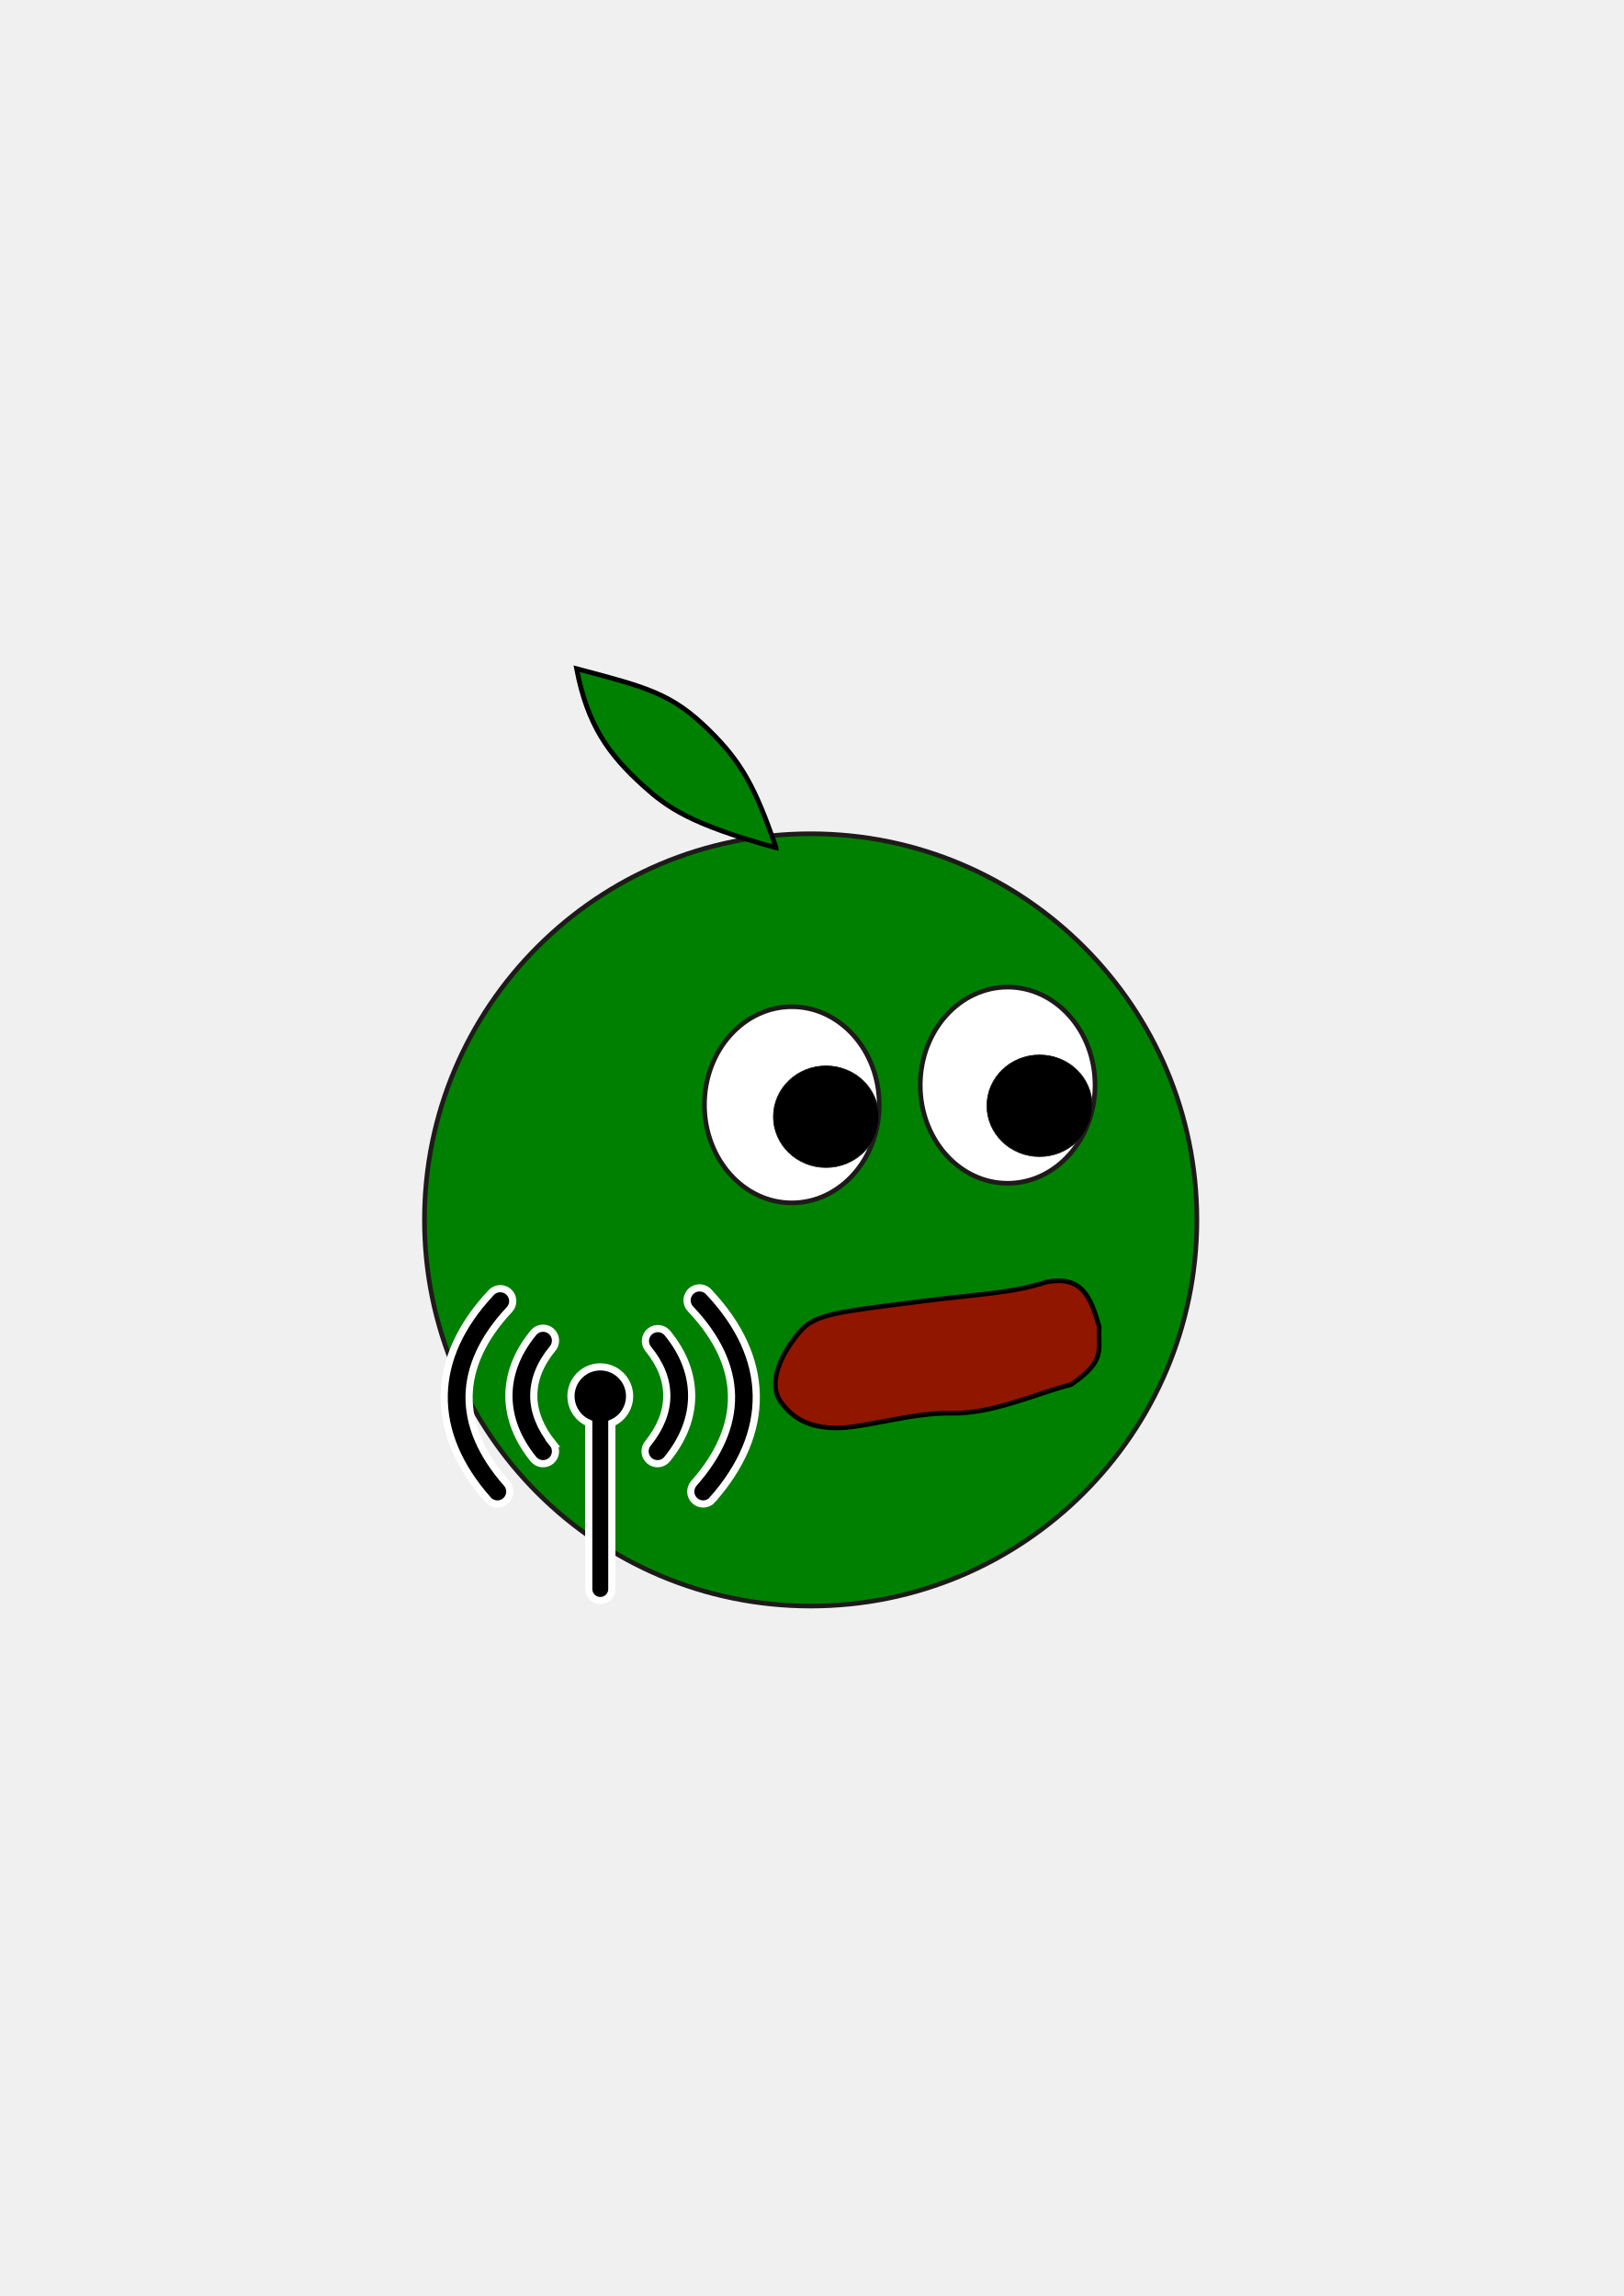
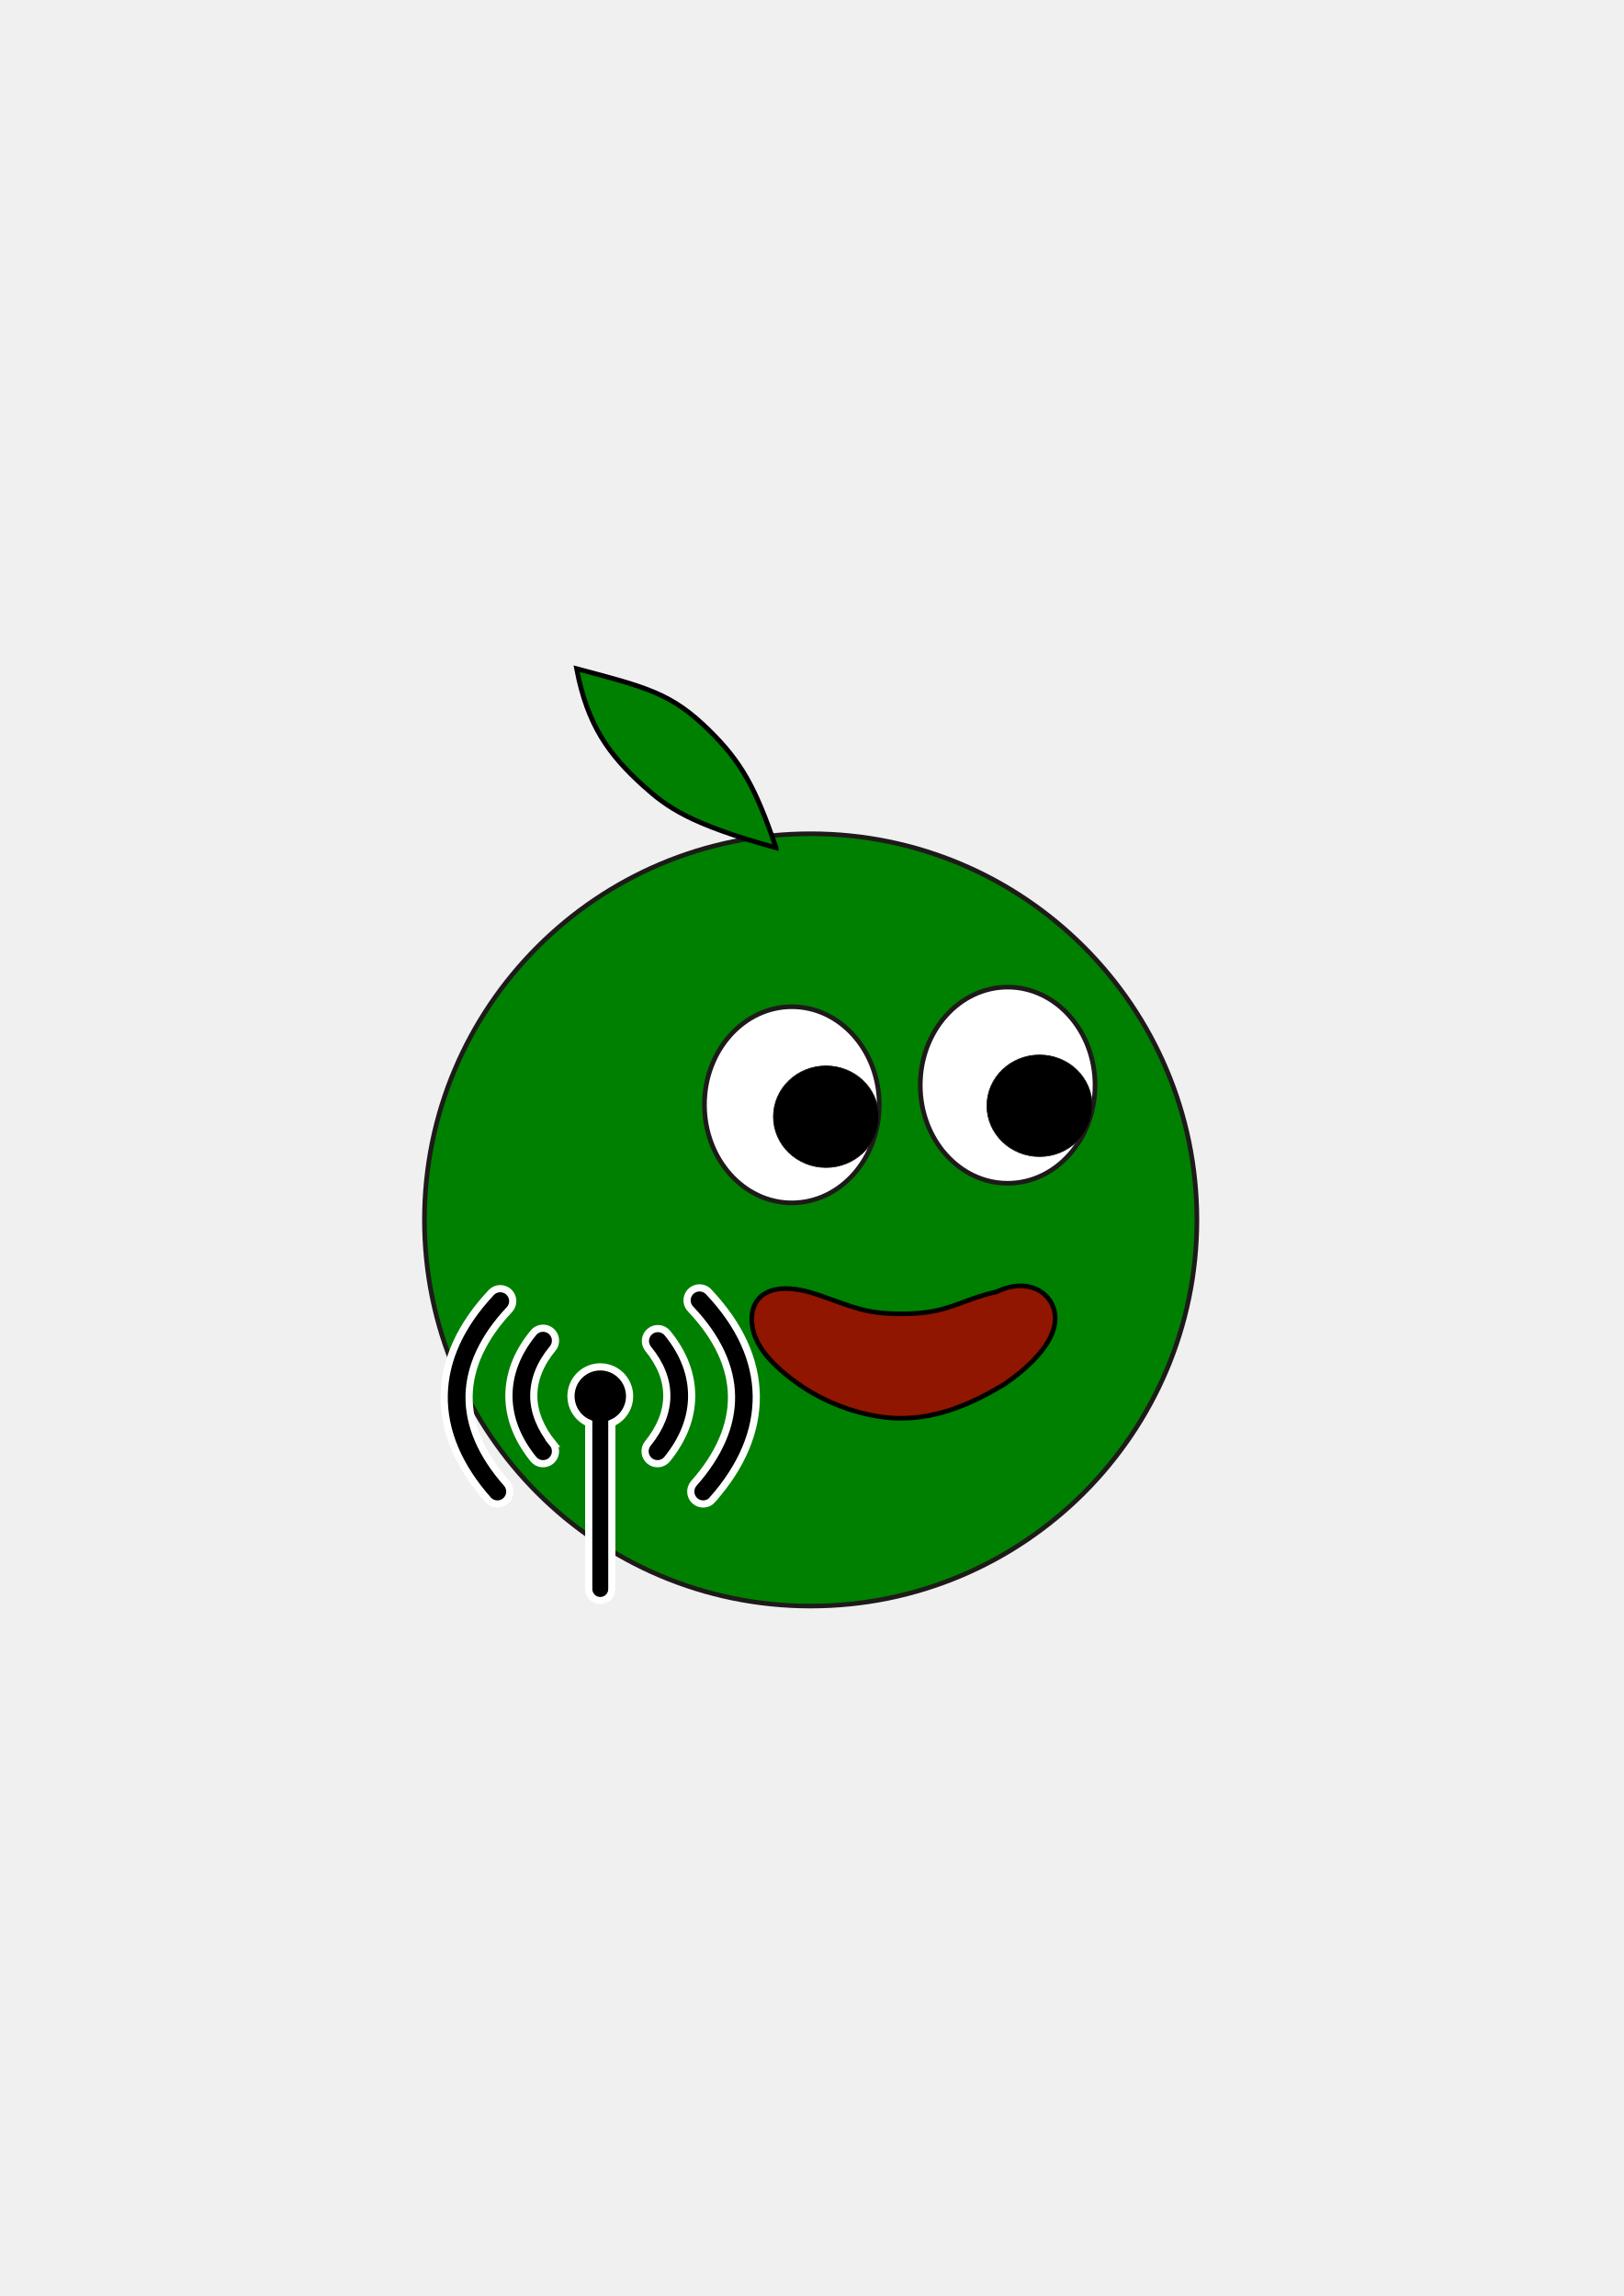
<svg xmlns="http://www.w3.org/2000/svg" width="210mm" height="297mm" viewBox="0 0 210 297" version="1.1" id="svg5" xml:space="preserve">
  <defs id="defs2">
    <linearGradient id="linearGradient13268">
      <stop style="stop-color:#eaeaea;stop-opacity:1;" offset="0" id="stop13266" />
    </linearGradient>
  </defs>
  <g id="layer1">
    <circle style="fill:#008000;stroke:#1e1a1a;stroke-width:0.6;stroke-linejoin:bevel;stroke-miterlimit:3.4;stroke-dasharray:none" id="path577" cx="104.847" cy="157.801" r="49.951" />
    <ellipse style="fill:#ffffff;stroke:#1e1a1a;stroke-width:0.6;stroke-linejoin:bevel;stroke-miterlimit:3.4;stroke-dasharray:none" id="path789" cx="130.324" cy="140.375" rx="11.302" ry="12.686" />
    <ellipse style="fill:#ffffff;stroke:#1e1a1a;stroke-width:0.6;stroke-linejoin:bevel;stroke-miterlimit:3.4;stroke-dasharray:none" id="path789-0" cx="102.414" cy="142.912" rx="11.302" ry="12.686" />
-     <path style="fill:#901600;fill-opacity:1;stroke:#000000;stroke-width:0.6;stroke-linecap:butt;stroke-linejoin:miter;stroke-dasharray:none;stroke-opacity:1" d="m 135.293,165.847 c -4.417,1.46 -9.071,1.576 -16.056,2.474 -10.801,1.388 -13.755,1.622 -15.703,3.85 -2.542,2.908 -4.306,6.768 -2.522,9.207 1.555,2.126 3.656,3.337 7.228,3.337 3.572,0 9.726,-1.996 14.679,-1.901 5.582,0.107 11.222,-2.617 15.618,-3.716 4.637,-3.188 3.413,-4.48 3.638,-7.429 -1.137,-4.023 -2.288,-6.706 -6.882,-5.823 z" id="path1369" />
+     <path style="fill:#901600;fill-opacity:1;stroke:#000000;stroke-width:0.6;stroke-linecap:butt;stroke-linejoin:miter;stroke-dasharray:none;stroke-opacity:1" d="m 128.897,167.103 c -4.745,1.061 -6.215,2.807 -11.985,2.849 -4.801,0.035 -6.321,-0.785 -10.956,-2.409 -6.083,-2.131 -8.793,-0 -8.73,3.185 0.054,2.744 1.905,5.32 5.887,8.193 3.835,2.767 9.011,4.532 13.341,4.54 4.861,0.009 9.185,-1.823 13.489,-4.432 3.71,-2.55 6.827,-5.879 6.504,-8.885 -0.118,-2.499 -3.088,-5.163 -7.55,-3.041 z" id="path1369" />
    <ellipse style="fill:#000000;fill-opacity:1;stroke:#1e1a1a;stroke-width:0.093;stroke-linejoin:bevel;stroke-miterlimit:3.4" id="path2097" cx="106.832" cy="144.449" rx="6.809" ry="6.574" />
    <ellipse style="fill:#000000;fill-opacity:1;stroke:#1e1a1a;stroke-width:0.093;stroke-linejoin:bevel;stroke-miterlimit:3.4" id="path2097-3" cx="134.448" cy="143.034" rx="6.809" ry="6.574" />
    <path style="fill:#008000;stroke:#000000;stroke-width:0.623;stroke-linecap:butt;stroke-linejoin:miter;stroke-dasharray:none;stroke-opacity:1" d="m 100.372,109.666 c -2.724,-7.945 -4.548,-11.144 -8.637,-15.178 -4.852,-4.789 -8.056,-5.571 -17.158,-7.986 1.392,7.293 4.159,11.102 8.583,15.108 3.137,2.84 6.089,4.986 17.212,8.057 z" id="path8291" />
    <path d="m 65.534,191.879 a 1.607,1.607 0 0 1 -2.408,2.129 c -3.806,-4.303 -5.751,-8.873 -5.675,-13.518 0.079,-4.524 2.069,-9.031 6.123,-13.334 a 1.612,1.612 0 0 1 2.346,2.208 c -3.481,3.695 -5.178,7.485 -5.251,11.179 -0.066,3.813 1.605,7.649 4.866,11.337 z m 13.597,-7.794 v 21.503 a 1.494,1.494 0 0 1 -2.987,0 v -21.503 a 3.79,3.79 0 1 1 2.987,0 z m 7.156,4.662 a 1.609,1.609 0 0 1 -2.497,-2.03 c 1.609,-1.974 2.444,-4.07 2.451,-6.142 0.007,-2.073 -0.78,-4.096 -2.408,-6.093 a 1.609,1.609 0 1 1 2.497,-2.03 c 2.115,2.592 3.132,5.353 3.125,8.123 0,2.833 -1.092,5.613 -3.168,8.172 z m -14.801,-2.03 a 1.609,1.609 0 0 1 -2.497,2.03 c -2.076,-2.56 -3.158,-5.34 -3.168,-8.172 0,-2.77 1.01,-5.53 3.129,-8.123 a 1.609,1.609 0 1 1 2.494,2.03 c -1.645,1.997 -2.412,4.066 -2.408,6.093 0.003,2.027 0.846,4.168 2.451,6.142 z m 20.664,7.29 a 1.607,1.607 0 0 1 -2.408,-2.129 c 3.264,-3.688 4.935,-7.524 4.866,-11.337 -0.063,-3.711 -1.77,-7.485 -5.264,-11.186 a 1.612,1.612 0 1 1 2.346,-2.208 c 4.053,4.303 6.044,8.81 6.119,13.334 0.079,4.645 -1.865,9.212 -5.672,13.518 z" id="path1" style="stroke:#ffffff;stroke-width:0.929;stroke-dasharray:none;stroke-opacity:1" />
  </g>
</svg>
